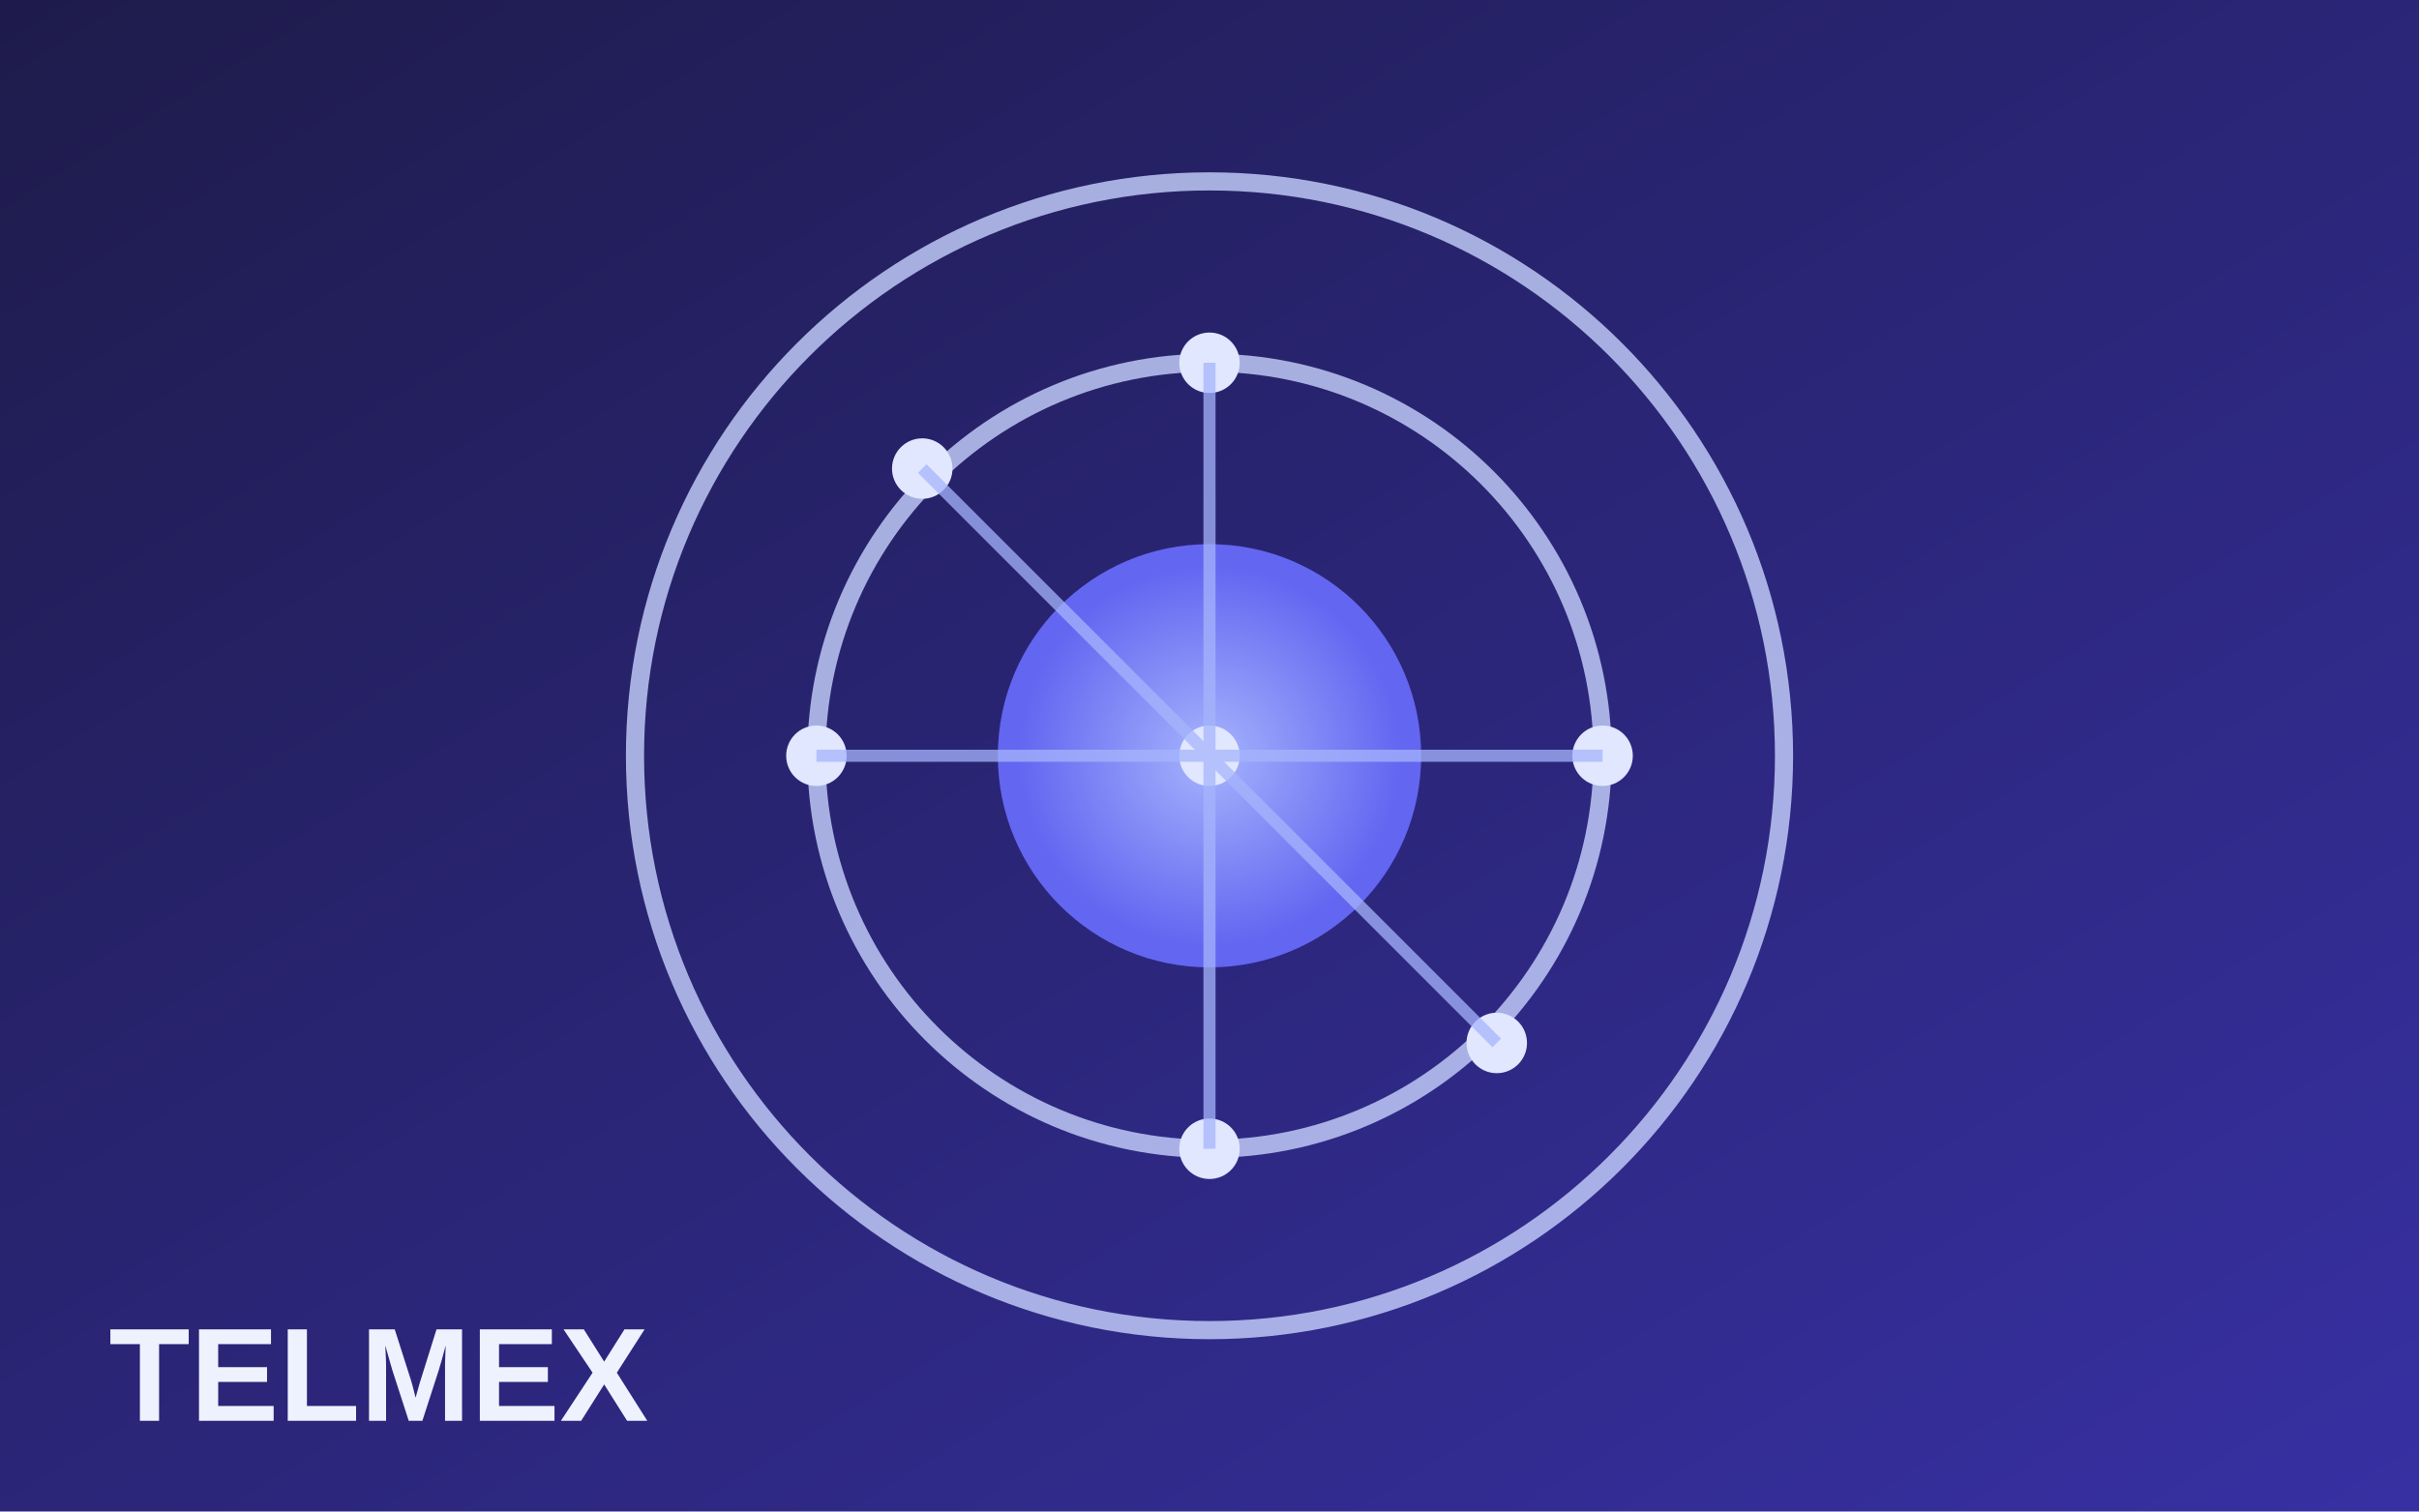
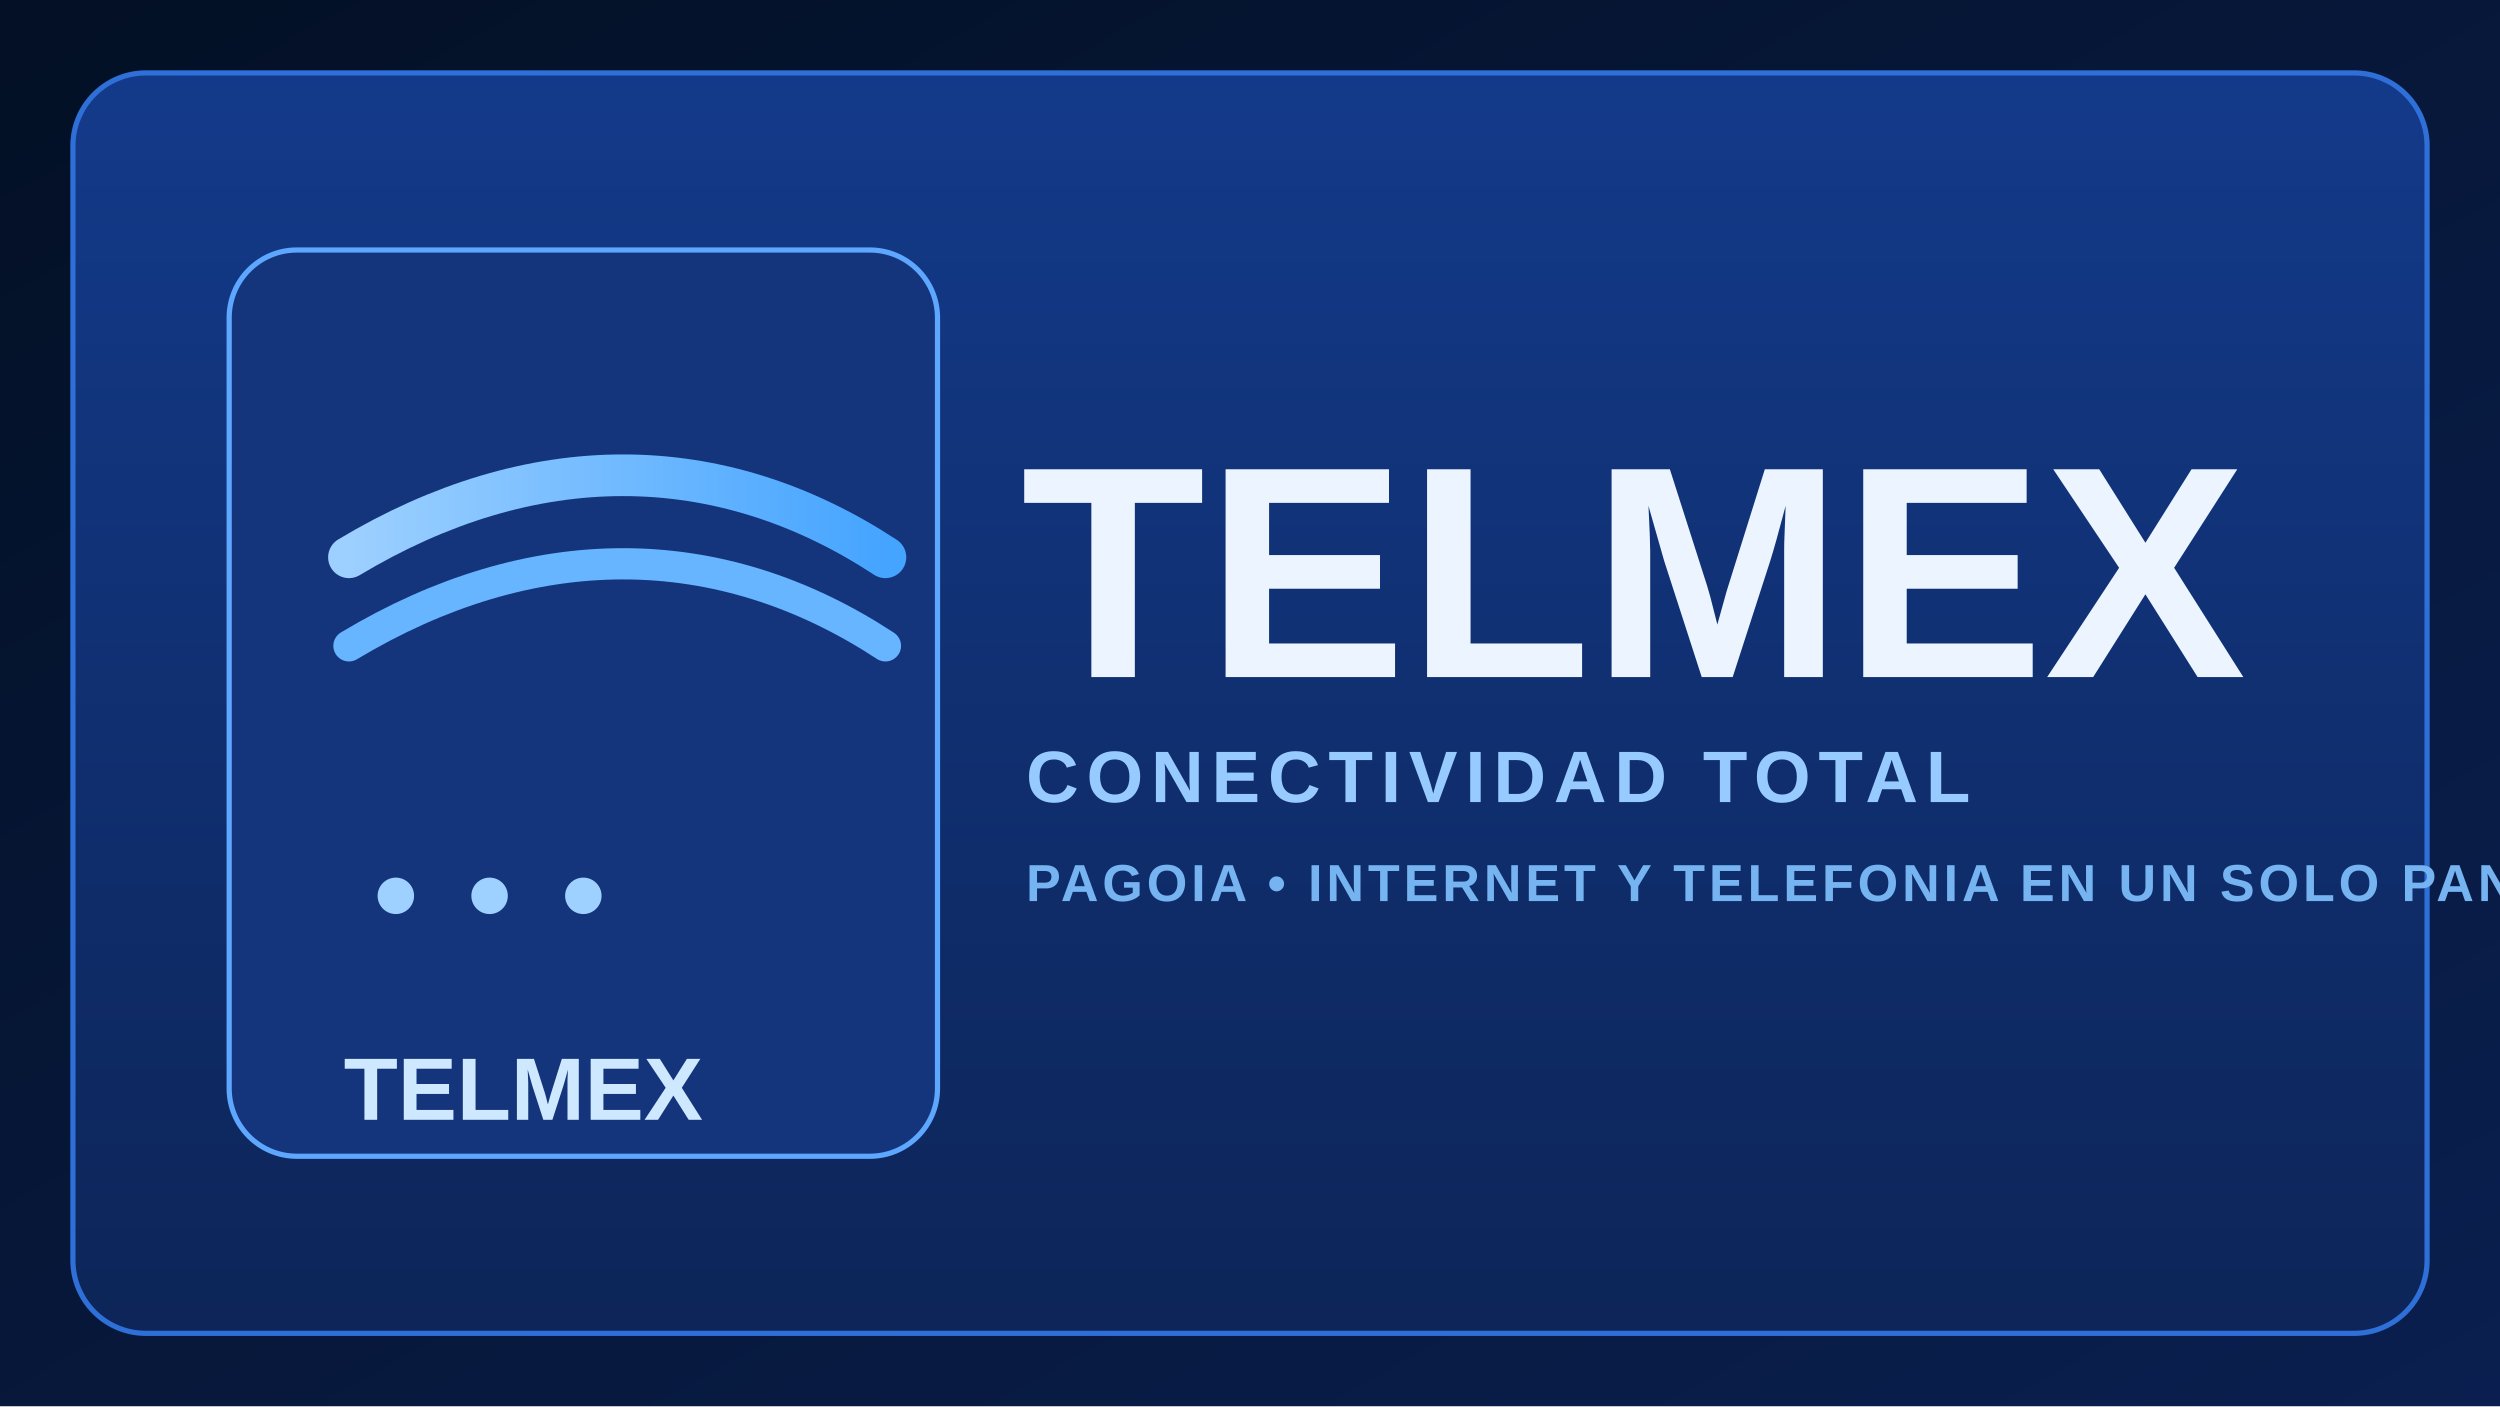
- <svg xmlns="http://www.w3.org/2000/svg" viewBox="0 0 800 500" role="img" aria-labelledby="title desc">
+ <svg xmlns="http://www.w3.org/2000/svg" viewBox="0 0 960 540" role="img" aria-labelledby="title desc">
  <defs>
-     <linearGradient id="bg" x1="0" y1="0" x2="1" y2="1">
-       <stop offset="0" stop-color="#1e1b4b" />
-       <stop offset="1" stop-color="#3730a3" />
+     <linearGradient id="bgTel" x1="0" y1="0" x2="1" y2="1">
+       <stop offset="0" stop-color="#031025" />
+       <stop offset="1" stop-color="#0a1f4f" />
    </linearGradient>
-     <radialGradient id="core" cx="50%" cy="50%" r="45%">
-       <stop offset="0" stop-color="#a5b4fc" />
-       <stop offset="1" stop-color="#6366f1" />
-     </radialGradient>
+     <linearGradient id="panelTel" x1="0" y1="0" x2="0" y2="1">
+       <stop offset="0" stop-color="#133a8a" />
+       <stop offset="1" stop-color="#0d2558" />
+     </linearGradient>
+     <linearGradient id="accentTel" x1="0" y1="0" x2="1" y2="0">
+       <stop offset="0" stop-color="#9dd0ff" />
+       <stop offset="1" stop-color="#45a4ff" />
+     </linearGradient>
  </defs>
-   <rect width="800" height="500" fill="url(#bg)" />
-   <circle cx="400" cy="250" r="70" fill="url(#core)" />
-   <g fill="none" stroke="#c7d2fe" stroke-width="6" opacity="0.8">
-     <circle cx="400" cy="250" r="130" />
-     <circle cx="400" cy="250" r="190" />
+   <rect width="960" height="540" fill="url(#bgTel)" />
+   <rect x="28" y="28" width="904" height="484" rx="28" fill="url(#panelTel)" stroke="#2f6fd8" stroke-width="2" />
+   <g transform="translate(88 96)">
+     <rect x="0" y="0" width="272" height="348" rx="26" fill="#14357c" stroke="#5ea7ff" stroke-width="2" />
+     <path d="M46 118 C116 76, 188 76, 252 118" fill="none" stroke="url(#accentTel)" stroke-width="16" stroke-linecap="round" />
+     <path d="M46 152 C116 110, 188 110, 252 152" fill="none" stroke="#67b4ff" stroke-width="12" stroke-linecap="round" />
+     <circle cx="64" cy="248" r="7" fill="#9ed1ff" />
+     <circle cx="100" cy="248" r="7" fill="#9ed1ff" />
+     <circle cx="136" cy="248" r="7" fill="#9ed1ff" />
+     <text x="44" y="334" font-family="Arial, sans-serif" font-size="34" font-weight="800" fill="#cde8ff">TELMEX</text>
  </g>
-   <g fill="#e0e7ff">
-     <circle cx="400" cy="250" r="10" />
-     <circle cx="270" cy="250" r="10" />
-     <circle cx="530" cy="250" r="10" />
-     <circle cx="400" cy="120" r="10" />
-     <circle cx="400" cy="380" r="10" />
-     <circle cx="305" cy="155" r="10" />
-     <circle cx="495" cy="345" r="10" />
+   <g transform="translate(392 166)">
+     <text x="0" y="94" font-family="Arial, sans-serif" font-size="116" font-weight="900" fill="#ebf4ff">TELMEX</text>
+     <text x="2" y="142" font-family="Arial, sans-serif" font-size="28" font-weight="700" letter-spacing="3" fill="#97cbff">CONECTIVIDAD TOTAL</text>
+     <text x="2" y="180" font-family="Arial, sans-serif" font-size="20" font-weight="600" letter-spacing="1.5" fill="#76b3f1">PAGOIA • INTERNET Y TELEFONIA EN UN SOLO PANEL</text>
  </g>
-   <g stroke="#a5b4fc" stroke-width="4" opacity="0.75">
-     <line x1="400" y1="250" x2="270" y2="250" />
-     <line x1="400" y1="250" x2="530" y2="250" />
-     <line x1="400" y1="250" x2="400" y2="120" />
-     <line x1="400" y1="250" x2="400" y2="380" />
-     <line x1="400" y1="250" x2="305" y2="155" />
-     <line x1="400" y1="250" x2="495" y2="345" />
-   </g>
-   <text x="36" y="470" fill="#eef2ff" font-family="Arial, sans-serif" font-size="44" font-weight="700">TELMEX</text>
</svg>
